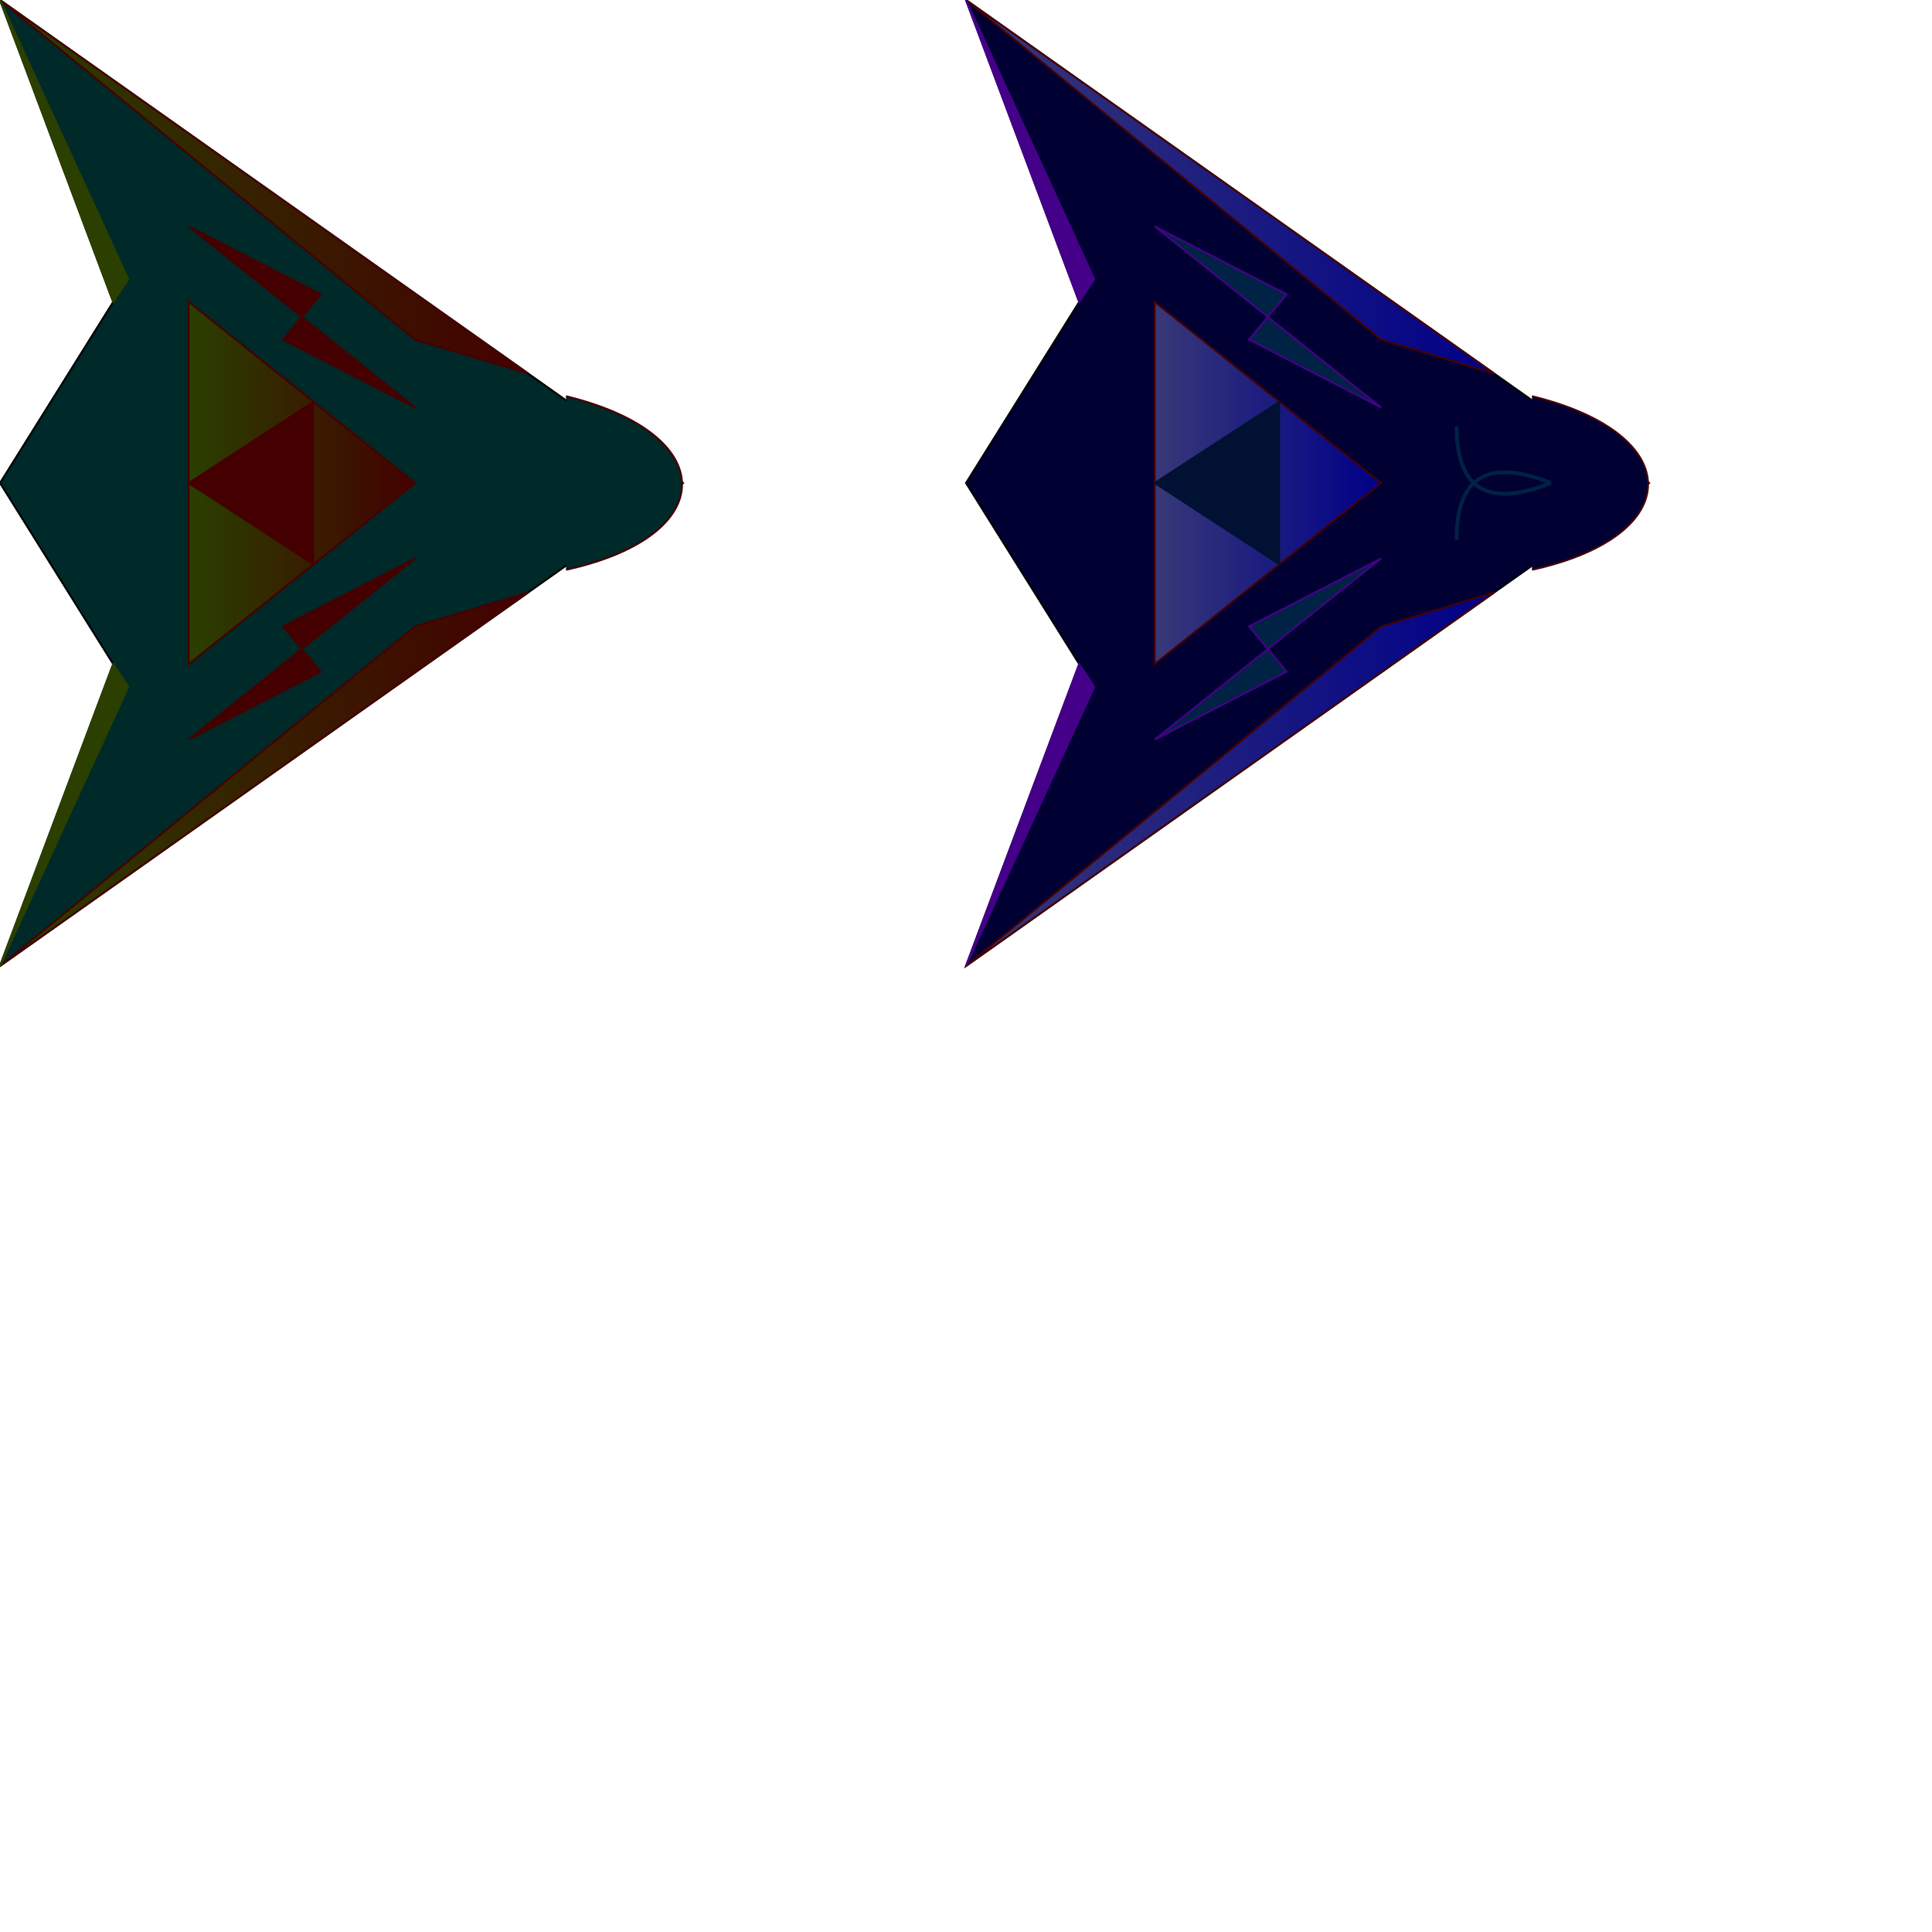
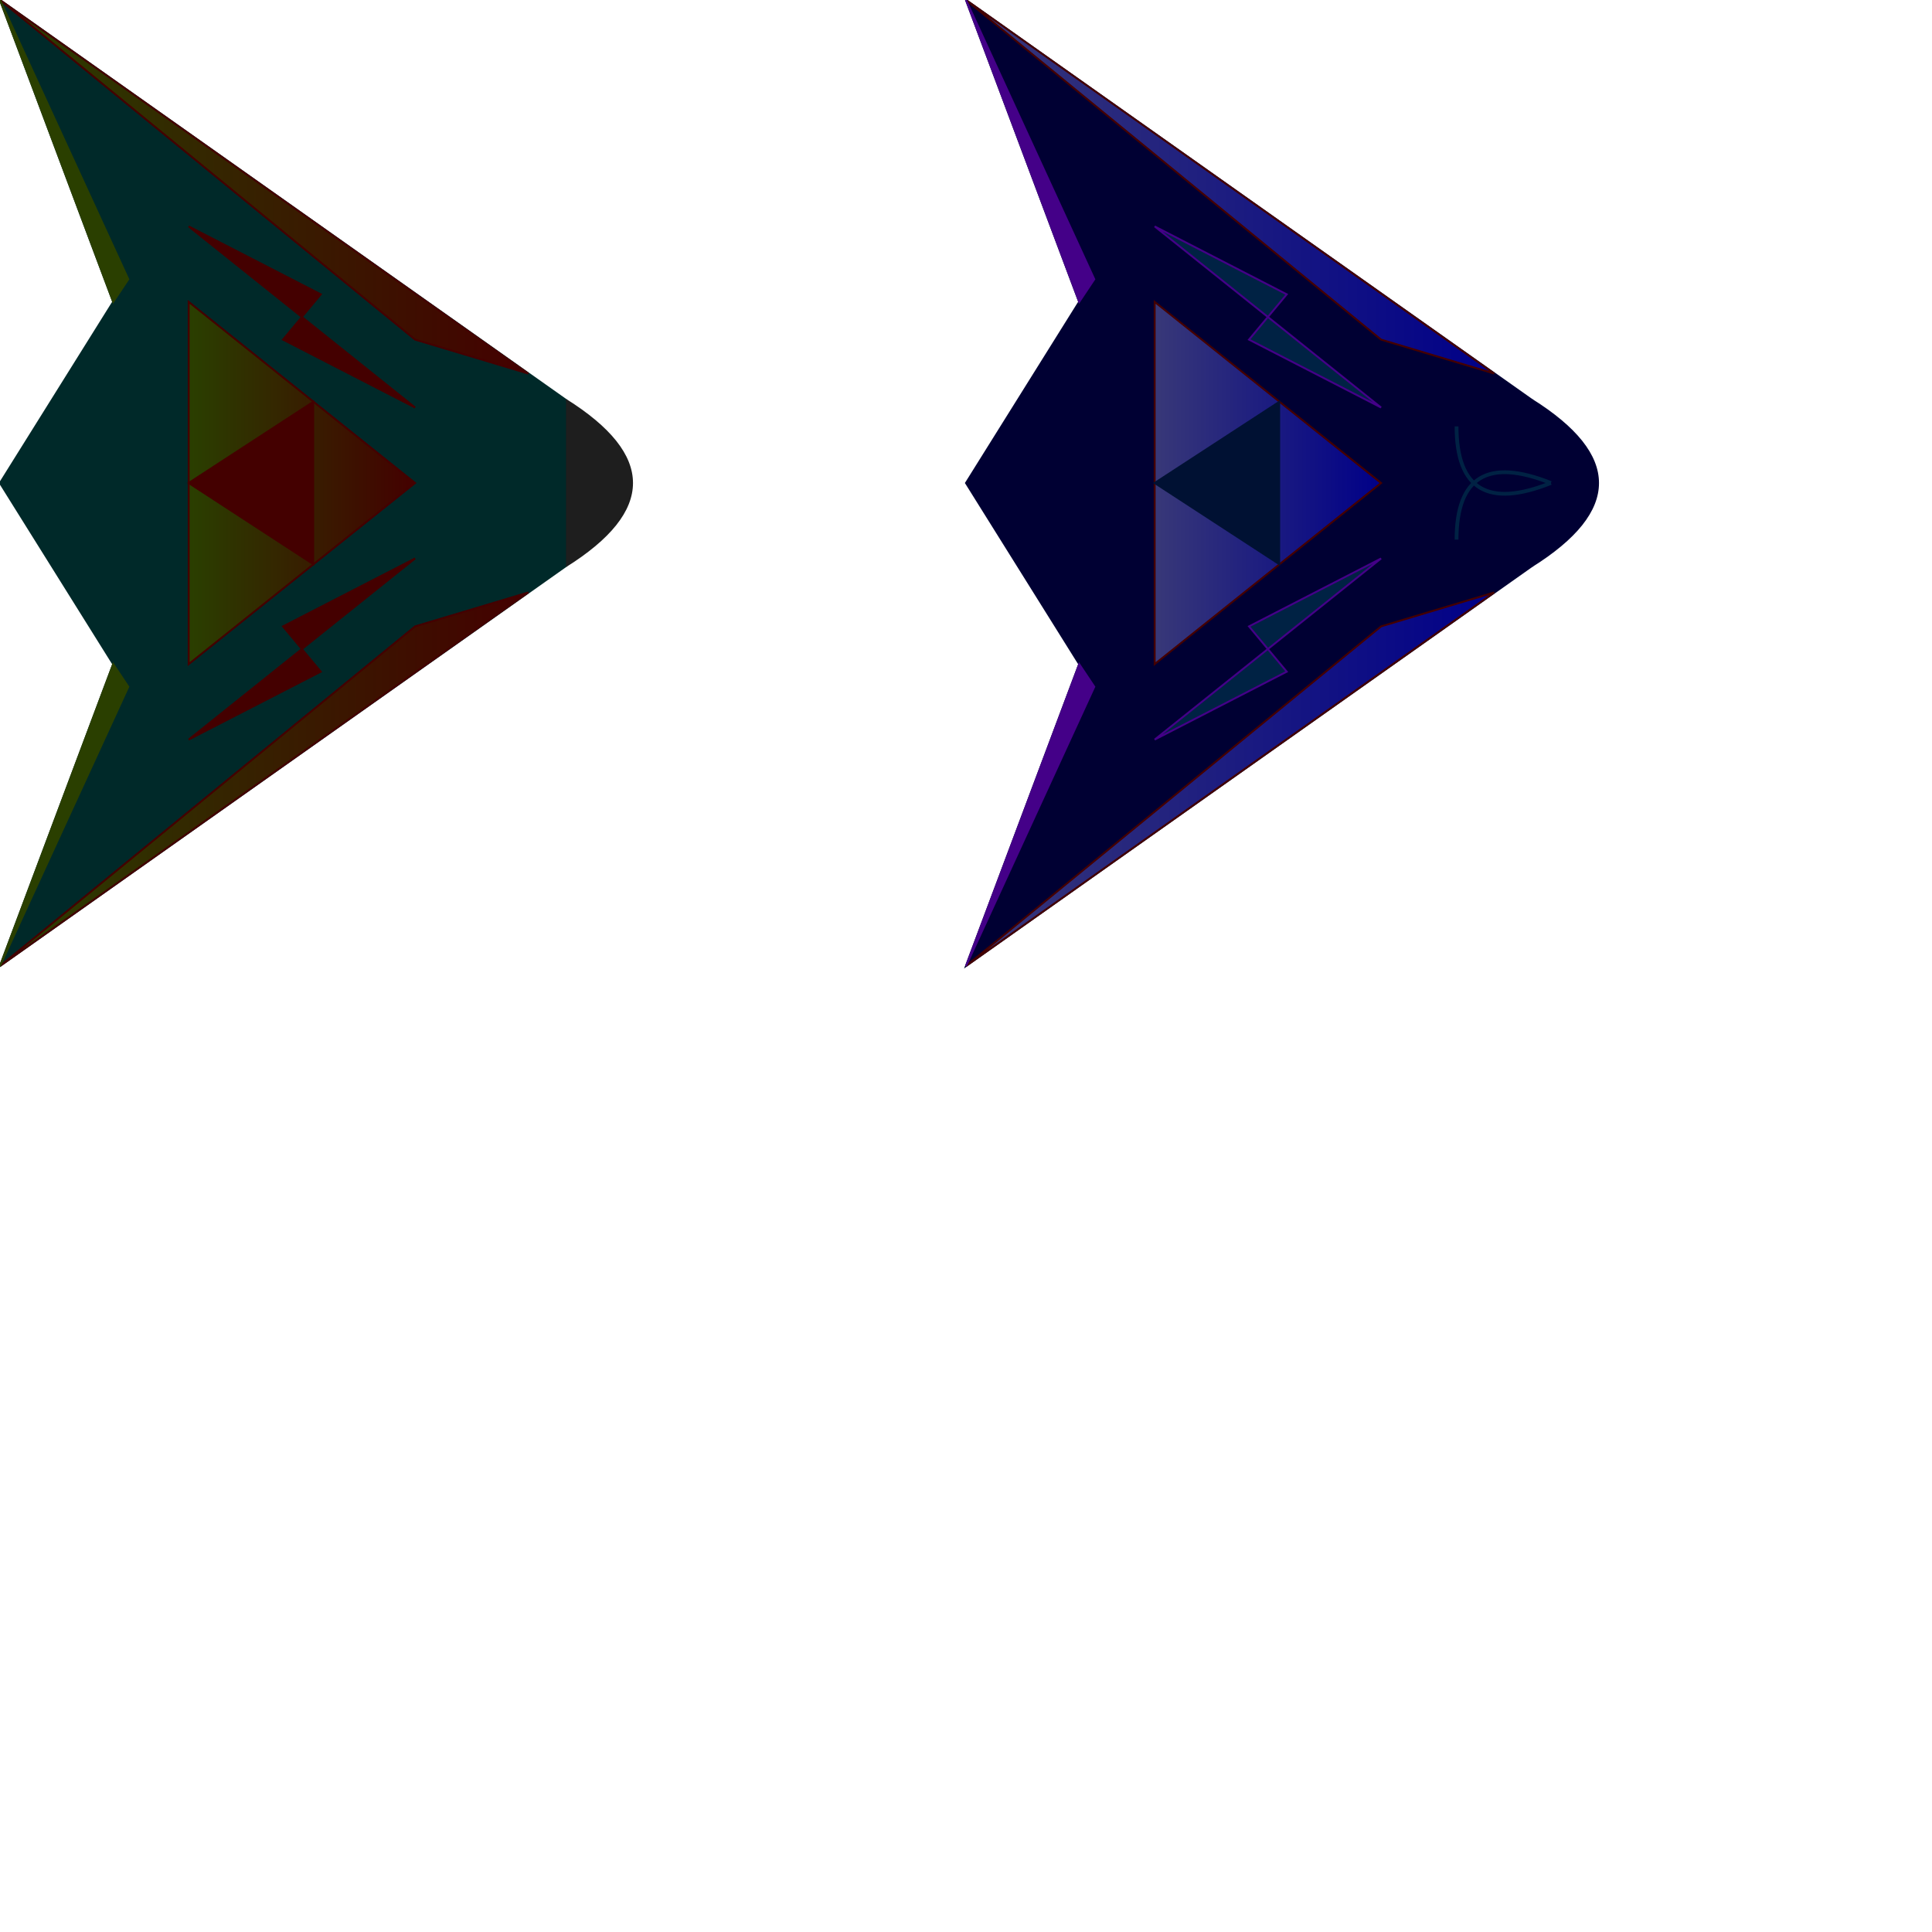
<svg xmlns="http://www.w3.org/2000/svg" version="1.1" width="1024" height="1024">
  <defs>
    <linearGradient id="boss1Gradient">
      <stop offset="0%" stop-color="#2A3F00" />
      <stop offset="100%" stop-color="#400" />
    </linearGradient>
    <linearGradient id="boss2Gradient">
      <stop offset="0%" stop-color="#383878" />
      <stop offset="100%" stop-color="#008" />
    </linearGradient>
  </defs>
-   <path d="M0,0 L362,256 L0,512 L60,352 L0,256 L60,160 Z" stroke="black" fill="#002929" />
+   <path d="M0,0 L300,212 L300,300 L0,512 L60,352 L0,256 L60,160 Z" stroke="#002929" fill="#002929" />
  <path d="M0,0 L280,198 L220,180 Z" stroke="#400" fill="url(#boss1Gradient)" />
  <path d="M0,512 L280,314 L220,332 Z" stroke="#400" fill="url(#boss1Gradient)" />
  <path d="M0,0 L60,160 L68,148 Z" stroke="#2A3F00" fill="#2A3F00" />
  <path d="M0,512 L60,352 L68,364 Z" stroke="#2A3F00" fill="#2A3F00" />
  <path d="M100,160 L220,256 L100,352 Z" stroke="#400" fill="url(#boss1Gradient)" />
  <path d="M166,213 L166,299 L100,256 Z" stroke="#400" fill="#400" />
  <path d="M100,120 L160,168 L150,180 L220,216 L160,168 L170,156 Z" stroke="#400" fill="#400" />
  <path d="M100,392 L160,344 L150,332 L220,296 L160,344 L170,356 Z" stroke="#400" fill="#400" />
-   <path d="M300,210 C382,230 382,284 300,302" stroke="#400" fill="#002929" />
-   <path d="M512,0 L874,256 L512,512 L572,352 L512,256 L572,160 Z" stroke="black" fill="#000033" />
+   <path d="M300,212 Q370,256 300,300" stroke="#1E1E1E" fill="#1E1E1E" />
+   <path d="M512,0 L812,212 L812,300 L512,512 L572,352 L512,256 L572,160 Z" stroke="#000033" fill="#000033" />
  <path d="M512,0 L792,198 L732,180 Z" stroke="#400" fill="url(#boss2Gradient)" />
  <path d="M512,512 L792,314 L732,332 Z" stroke="#400" fill="url(#boss2Gradient)" />
  <path d="M512,0 L572,160 L580,148 Z" stroke="#440088" fill="#440088" />
  <path d="M512,512 L572,352 L580,364 Z" stroke="#440088" fill="#440088" />
  <path d="M612,160 L732,256 L612,352 Z" stroke="#400" fill="url(#boss2Gradient)" />
  <path d="M678,213 L678,299 L612,256 Z" stroke="#013" fill="#013" />
  <path d="M612,120 L672,168 L662,180 L732,216 L672,168 L682,156 Z" stroke="#408" fill="#024" />
  <path d="M612,392 L672,344 L662,332 L732,296 L672,344 L682,356 Z" stroke="#408" fill="#024" />
-   <path d="M812,210 C894,230 894,284 812,302" stroke="#400" fill="#000033" />
+   <path d="M812,212 Q882,256 812,300" stroke="#000033" fill="#000033" />
  <path d="M772,226 Q772,276 822,256" stroke="#024" stroke-width="2" fill="#408" fill-opacity="0" />
  <path d="M772,286 Q772,236 822,256" stroke="#024" stroke-width="2" fill="#408" fill-opacity="0" />
</svg>
